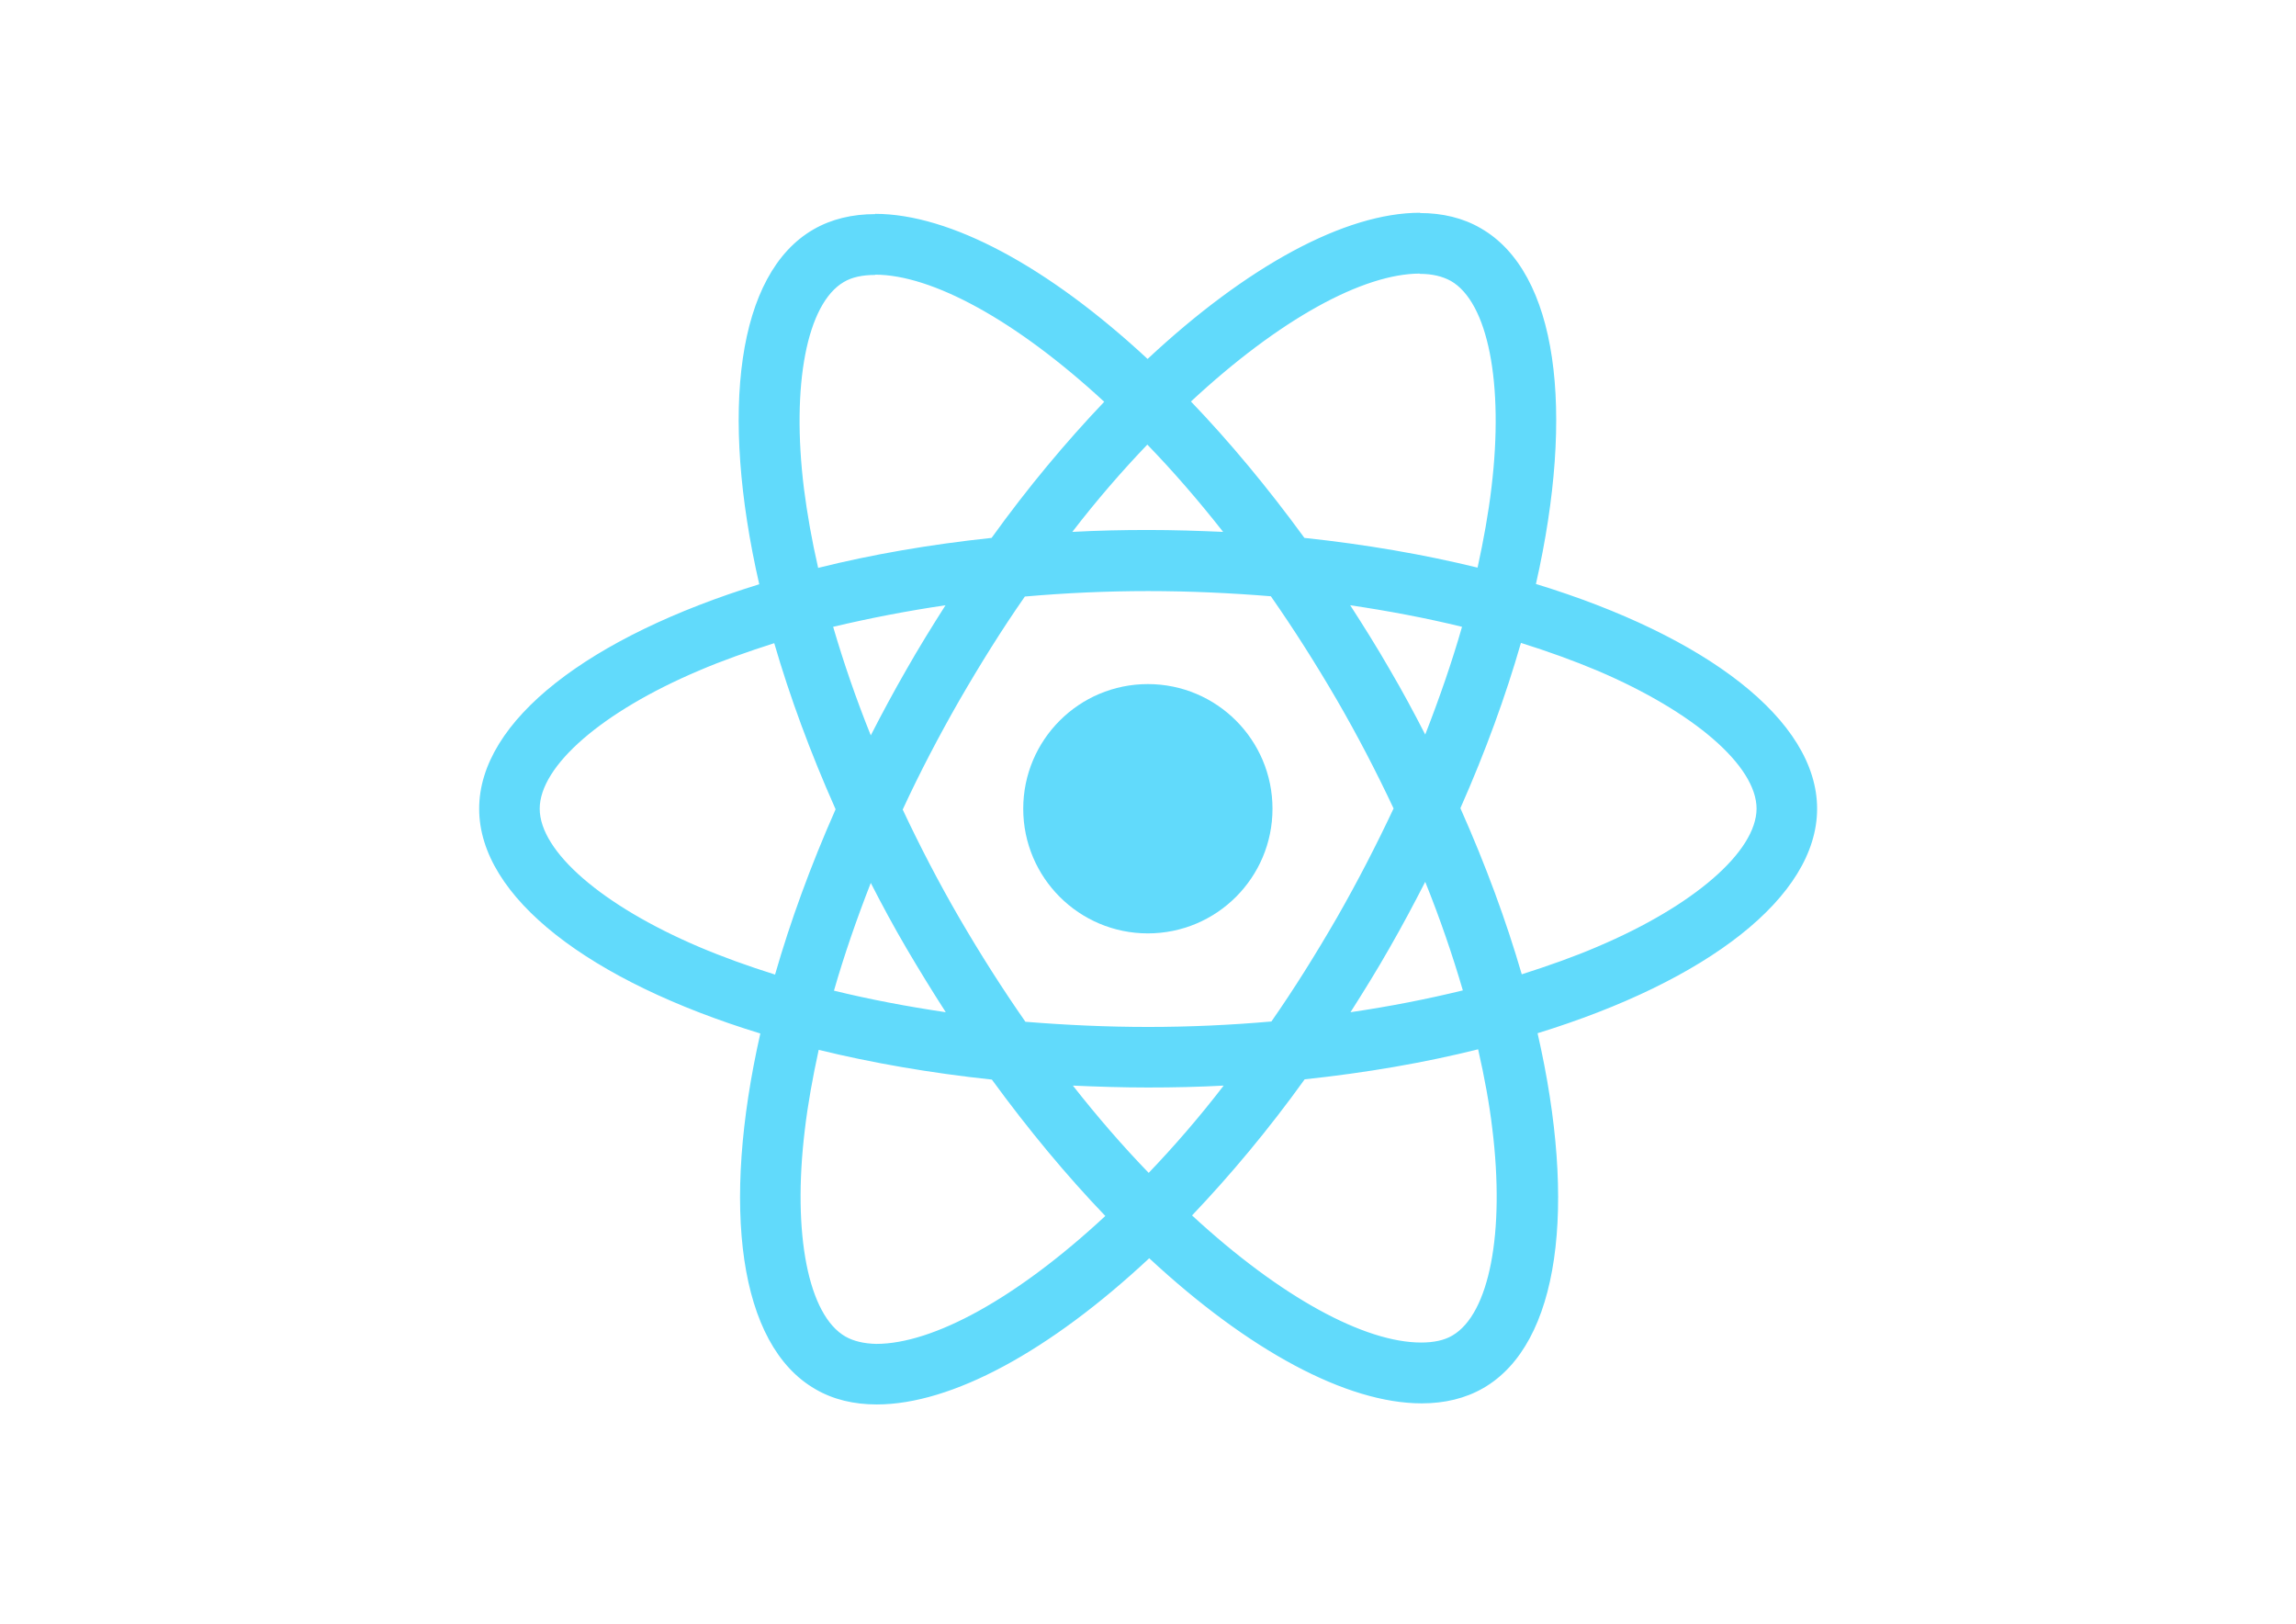
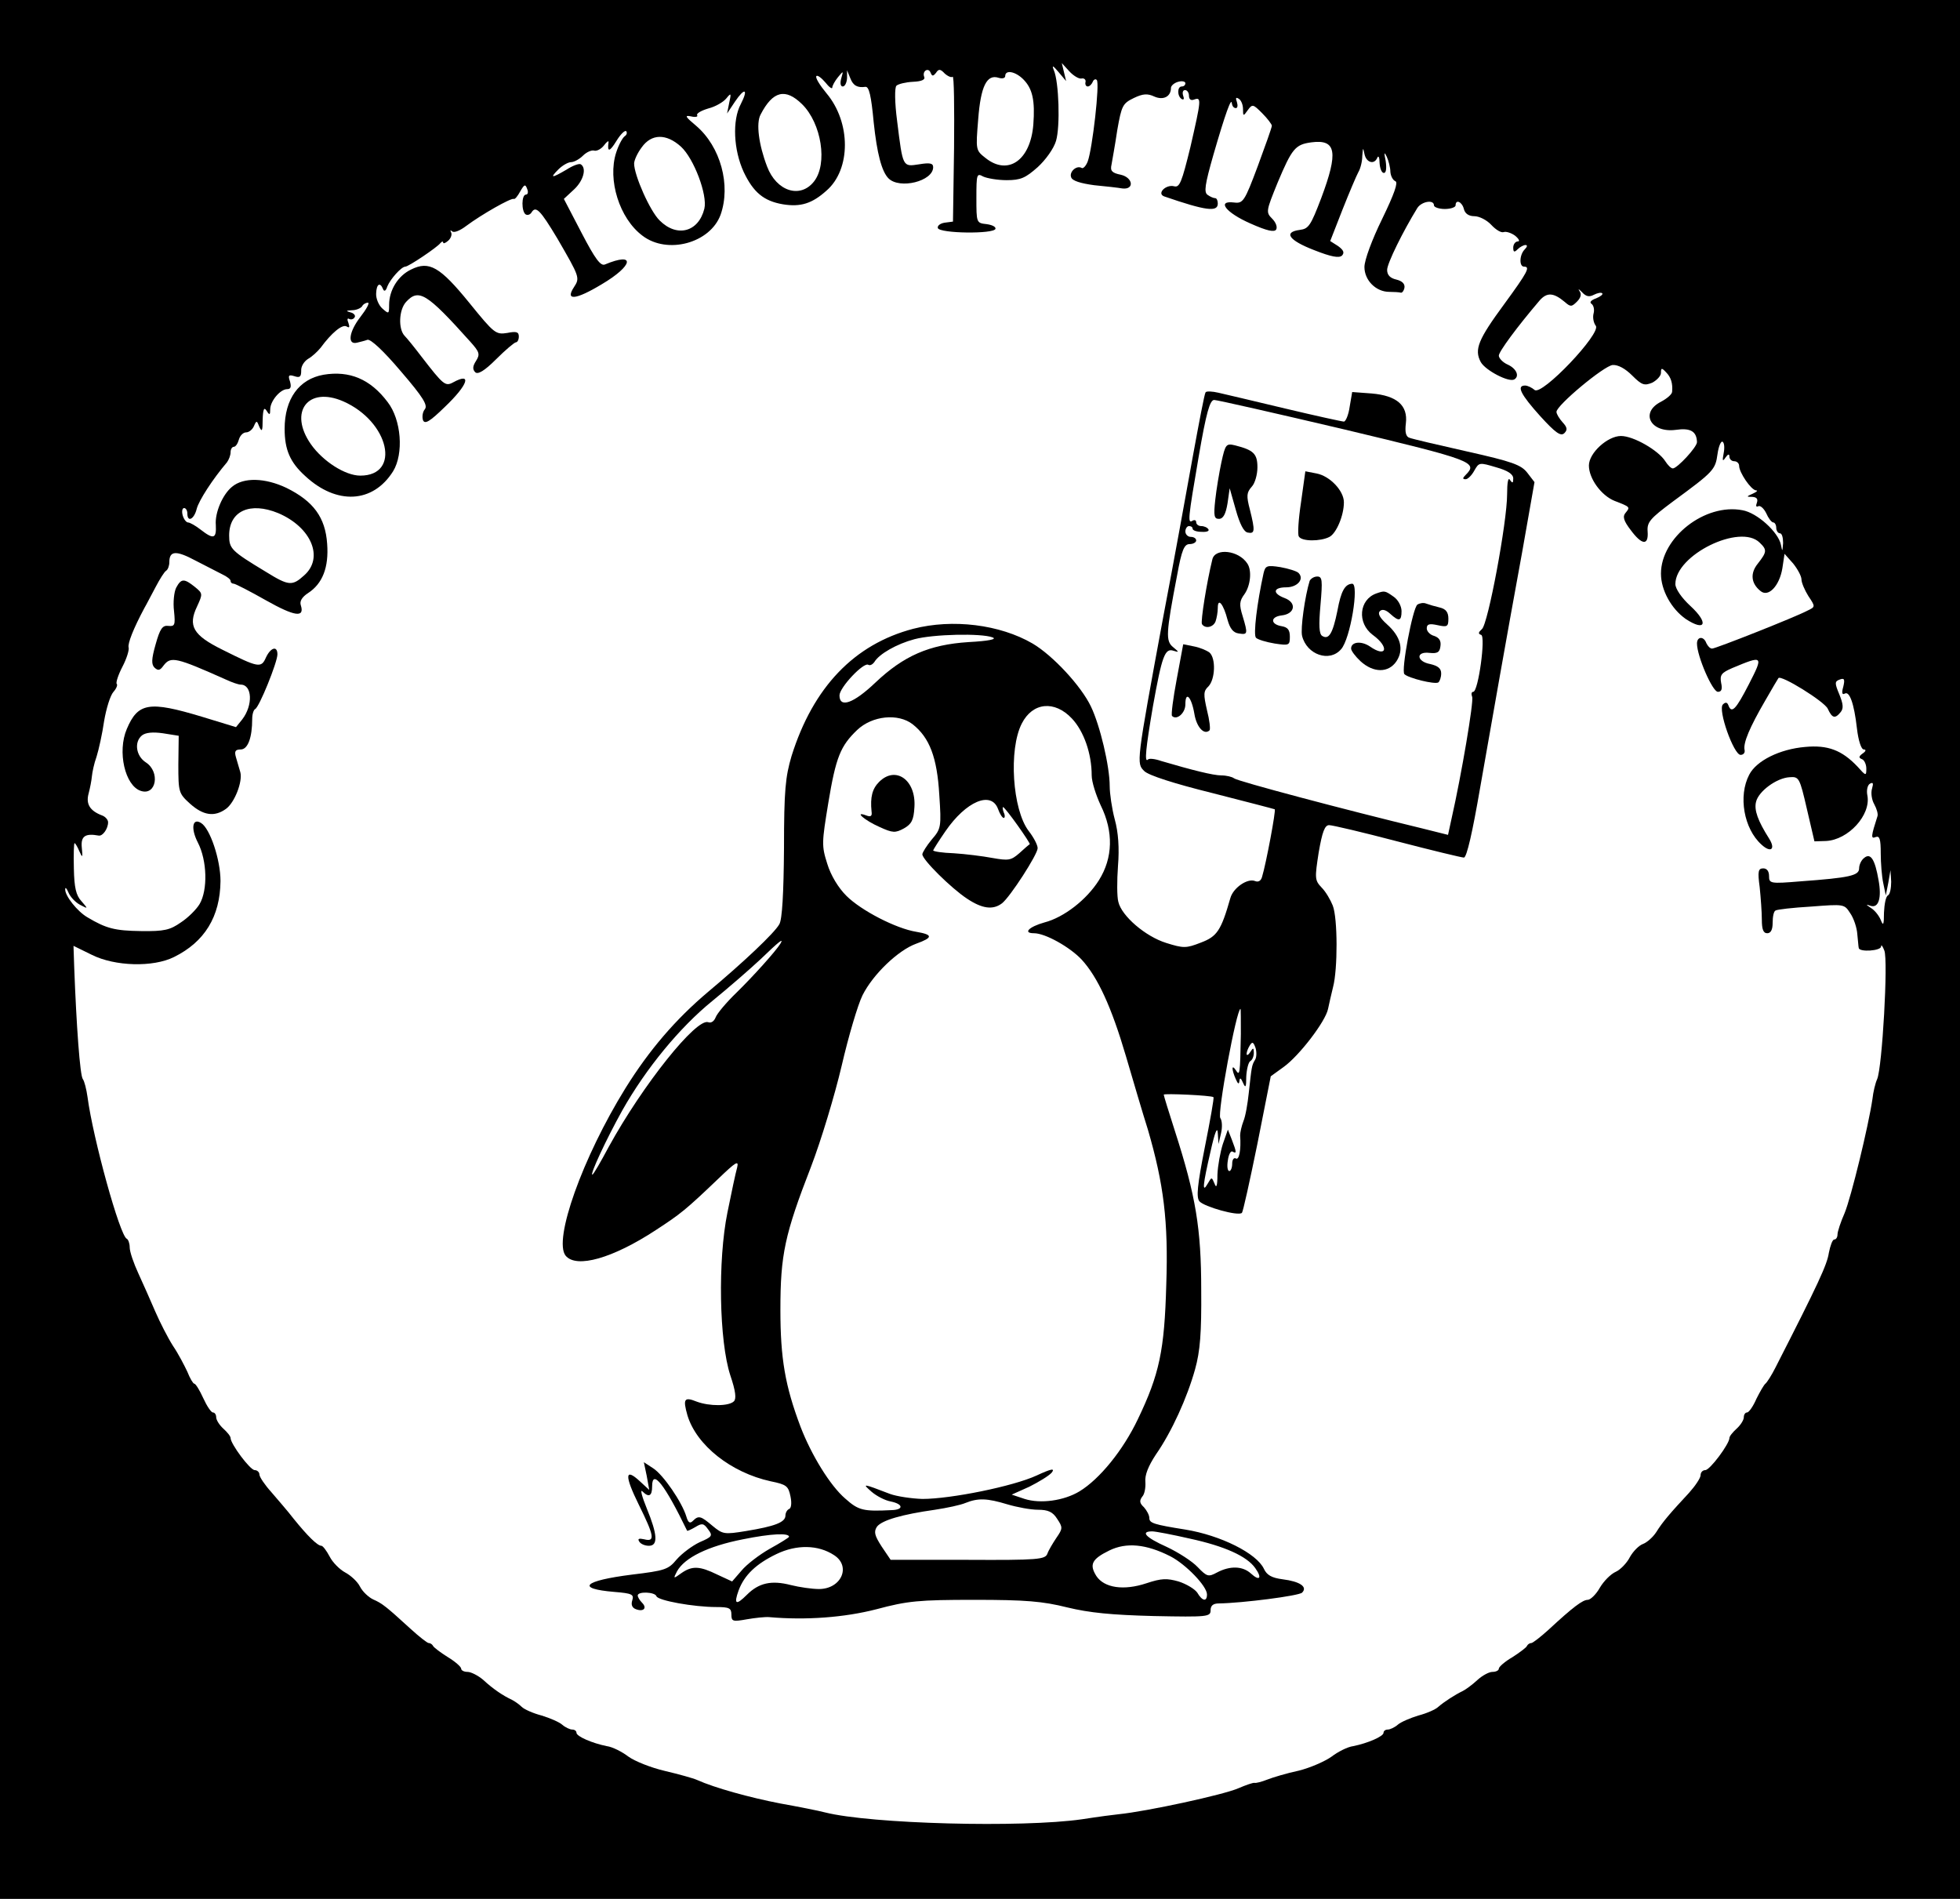
- <svg xmlns="http://www.w3.org/2000/svg" viewBox="0 0 841.9 595.3">
-   <g fill="#61DAFB">
-     <path d="M666.3 296.5c0-32.5-40.7-63.3-103.1-82.4 14.4-63.6 8-114.2-20.2-130.4-6.5-3.8-14.1-5.6-22.4-5.6v22.3c4.6 0 8.3.9 11.4 2.6 13.6 7.8 19.5 37.5 14.9 75.7-1.1 9.4-2.9 19.3-5.1 29.4-19.6-4.8-41-8.5-63.5-10.9-13.5-18.5-27.5-35.3-41.6-50 32.6-30.3 63.2-46.9 84-46.9V78c-27.5 0-63.5 19.6-99.9 53.6-36.4-33.8-72.4-53.2-99.9-53.2v22.3c20.7 0 51.4 16.5 84 46.6-14 14.7-28 31.4-41.3 49.9-22.6 2.4-44 6.1-63.6 11-2.3-10-4-19.7-5.2-29-4.7-38.2 1.1-67.9 14.6-75.8 3-1.8 6.9-2.6 11.5-2.6V78.5c-8.4 0-16 1.8-22.6 5.6-28.1 16.2-34.4 66.7-19.9 130.1-62.2 19.2-102.7 49.9-102.7 82.3 0 32.5 40.7 63.3 103.1 82.4-14.4 63.6-8 114.2 20.2 130.4 6.5 3.8 14.1 5.6 22.5 5.6 27.5 0 63.5-19.6 99.9-53.6 36.4 33.8 72.4 53.2 99.9 53.2 8.4 0 16-1.8 22.6-5.6 28.1-16.2 34.4-66.7 19.9-130.1 62-19.1 102.5-49.9 102.5-82.3zm-130.2-66.7c-3.7 12.9-8.3 26.2-13.5 39.5-4.1-8-8.4-16-13.1-24-4.6-8-9.5-15.8-14.4-23.4 14.2 2.1 27.9 4.7 41 7.9zm-45.8 106.5c-7.8 13.5-15.8 26.3-24.1 38.2-14.9 1.3-30 2-45.2 2-15.1 0-30.2-.7-45-1.9-8.3-11.9-16.4-24.6-24.2-38-7.6-13.1-14.5-26.4-20.8-39.8 6.2-13.4 13.2-26.8 20.7-39.9 7.8-13.5 15.8-26.3 24.1-38.2 14.9-1.3 30-2 45.2-2 15.1 0 30.2.7 45 1.9 8.3 11.9 16.4 24.6 24.2 38 7.6 13.1 14.5 26.4 20.8 39.8-6.3 13.4-13.2 26.8-20.7 39.9zm32.3-13c5.4 13.4 10 26.8 13.8 39.8-13.1 3.2-26.9 5.9-41.2 8 4.9-7.7 9.8-15.6 14.4-23.7 4.6-8 8.9-16.1 13-24.1zM421.2 430c-9.3-9.6-18.6-20.3-27.8-32 9 .4 18.2.7 27.5.7 9.4 0 18.7-.2 27.8-.7-9 11.7-18.3 22.4-27.5 32zm-74.4-58.9c-14.2-2.1-27.9-4.7-41-7.9 3.7-12.9 8.3-26.2 13.5-39.5 4.1 8 8.4 16 13.1 24 4.7 8 9.5 15.8 14.4 23.4zM420.7 163c9.3 9.6 18.6 20.3 27.8 32-9-.4-18.2-.7-27.5-.7-9.4 0-18.7.2-27.8.7 9-11.7 18.3-22.4 27.5-32zm-74 58.9c-4.9 7.7-9.8 15.6-14.4 23.7-4.6 8-8.9 16-13 24-5.4-13.4-10-26.8-13.8-39.8 13.1-3.1 26.9-5.8 41.2-7.9zm-90.5 125.2c-35.4-15.1-58.3-34.9-58.3-50.6 0-15.7 22.9-35.6 58.3-50.6 8.6-3.7 18-7 27.7-10.1 5.7 19.6 13.2 40 22.5 60.9-9.2 20.8-16.6 41.1-22.2 60.6-9.9-3.1-19.3-6.5-28-10.2zM310 490c-13.6-7.8-19.5-37.5-14.9-75.7 1.1-9.4 2.9-19.3 5.1-29.4 19.6 4.8 41 8.5 63.5 10.9 13.5 18.5 27.5 35.3 41.6 50-32.6 30.3-63.2 46.9-84 46.9-4.5-.1-8.3-1-11.3-2.7zm237.2-76.2c4.7 38.2-1.1 67.9-14.6 75.8-3 1.8-6.9 2.6-11.5 2.6-20.7 0-51.4-16.5-84-46.6 14-14.7 28-31.4 41.3-49.9 22.6-2.4 44-6.1 63.6-11 2.3 10.1 4.1 19.8 5.2 29.1zm38.5-66.7c-8.6 3.7-18 7-27.7 10.1-5.7-19.6-13.2-40-22.5-60.9 9.2-20.8 16.6-41.1 22.2-60.6 9.9 3.1 19.3 6.5 28.1 10.2 35.4 15.1 58.3 34.9 58.3 50.6-.1 15.7-23 35.6-58.4 50.6zM320.8 78.4z" />
-     <circle cx="420.9" cy="296.5" r="45.7" />
-     <path d="M520.5 78.1z" />
+ <svg xmlns="http://www.w3.org/2000/svg" version="1.0" width="544pt" height="527pt" viewBox="0 0 544 527" preserveAspectRatio="xMidYMid meet">
+   <g transform="translate(0,527) scale(0.1,-0.1)" fill="#000000" stroke="none">
+     <path d="M0 2635 l0 -2635 2720 0 2720 0 0 2635 0 2635 -2720 0 -2720 0 0 -2635z m2953 2435 l-6 25 21 -23 c11 -12 26 -21 33 -20 8 2 13 -3 12 -9 -2 -7 1 -13 6 -13 5 0 11 6 14 13 2 6 8 9 11 5 9 -7 -12 -191 -25 -226 -5 -13 -13 -21 -17 -18 -14 8 -35 -11 -29 -26 3 -10 27 -17 64 -22 32 -3 67 -7 78 -9 34 -4 30 30 -4 38 -25 5 -30 11 -26 28 2 12 10 55 16 96 12 68 15 74 46 89 25 12 38 13 57 4 25 -11 46 0 46 24 0 6 9 14 20 17 11 3 20 1 20 -4 0 -5 -4 -9 -10 -9 -13 0 -13 -27 0 -35 6 -3 7 1 4 9 -3 9 -1 16 5 16 6 0 11 -7 11 -16 0 -10 6 -14 15 -10 20 7 19 -1 -11 -132 -24 -98 -30 -113 -45 -109 -23 6 -49 -20 -28 -28 116 -40 149 -44 149 -20 0 8 -3 15 -7 15 -5 0 -14 4 -21 9 -11 7 -8 28 16 112 33 114 50 161 51 142 1 -7 5 -13 11 -13 5 0 6 7 3 17 -4 11 -3 14 5 9 7 -4 12 -17 12 -29 0 -20 1 -20 13 -3 13 18 15 17 40 -8 15 -15 27 -31 27 -35 0 -5 -18 -55 -39 -112 -37 -99 -41 -104 -66 -101 -49 6 -23 -28 45 -58 47 -21 67 -25 72 -17 4 7 -1 20 -11 30 -18 18 -17 21 15 100 40 95 49 106 94 112 69 9 75 -27 27 -155 -29 -76 -35 -85 -59 -88 -47 -6 -31 -29 39 -56 48 -19 70 -23 78 -15 7 8 4 15 -11 26 l-22 14 34 87 c19 48 39 95 44 104 6 10 11 30 11 45 2 24 2 25 6 6 5 -25 28 -31 36 -10 3 6 6 0 6 -15 1 -16 6 -28 12 -28 6 0 8 12 5 33 -5 24 -4 27 3 12 5 -11 10 -30 10 -42 1 -12 7 -23 14 -26 8 -3 -3 -35 -37 -105 -28 -57 -49 -114 -49 -133 0 -37 32 -69 69 -69 13 0 27 -1 31 -2 4 -2 9 4 11 13 2 11 -6 19 -22 23 -18 4 -26 13 -26 27 0 18 44 107 84 172 12 18 46 24 46 7 0 -5 14 -10 30 -10 17 0 30 5 30 10 0 18 18 10 23 -10 3 -13 14 -20 29 -20 14 0 35 -11 47 -24 13 -14 28 -23 35 -20 6 2 20 -2 31 -10 11 -9 14 -16 8 -16 -7 0 -13 -8 -13 -17 0 -13 3 -14 12 -5 7 7 17 12 22 12 6 0 5 -5 -2 -12 -15 -15 -16 -48 -2 -48 18 0 10 -15 -55 -104 -72 -98 -84 -126 -65 -161 13 -23 78 -57 93 -48 15 9 6 30 -18 41 -14 6 -25 18 -25 25 0 11 50 79 114 154 20 22 38 21 69 -5 16 -14 19 -14 34 1 11 11 13 21 7 29 -5 8 -2 6 7 -3 11 -12 20 -14 33 -7 10 5 20 7 23 4 3 -3 -5 -9 -17 -14 -14 -5 -19 -11 -13 -15 6 -4 9 -16 6 -27 -3 -11 0 -26 6 -34 17 -20 -151 -197 -170 -178 -7 6 -19 12 -26 12 -25 0 -12 -25 42 -85 42 -46 57 -57 67 -47 9 9 8 16 -5 30 -9 10 -17 23 -17 29 0 18 132 128 156 130 15 1 35 -10 54 -29 27 -27 34 -29 56 -20 13 7 24 19 24 27 0 14 2 15 14 2 14 -14 19 -31 17 -54 0 -7 -14 -19 -31 -28 -59 -30 -29 -87 41 -78 41 6 58 -4 59 -34 0 -14 -55 -73 -67 -73 -5 0 -14 9 -21 20 -19 30 -88 70 -123 70 -37 0 -89 -47 -89 -82 0 -36 34 -83 71 -98 44 -17 44 -17 31 -33 -9 -10 -6 -22 14 -48 31 -42 50 -44 47 -4 -2 26 7 36 70 83 113 83 118 88 124 132 3 22 10 37 14 34 5 -3 6 -17 3 -32 -4 -21 -3 -24 5 -12 7 10 11 11 11 3 0 -7 6 -13 13 -13 8 0 14 -6 14 -13 0 -18 33 -67 47 -68 6 0 2 -4 -9 -9 -18 -8 -19 -9 -1 -9 12 -1 16 -6 12 -17 -3 -8 -2 -12 4 -9 5 3 15 -5 22 -19 6 -14 15 -26 20 -26 4 0 8 -7 8 -15 0 -8 5 -15 10 -15 6 0 9 -12 9 -27 -2 -25 -2 -25 -6 -5 -7 35 -66 89 -107 96 -104 20 -226 -76 -226 -176 0 -46 29 -98 69 -126 55 -36 64 -11 13 36 -25 23 -42 48 -42 61 0 81 180 169 234 115 21 -20 20 -26 -5 -58 -22 -27 -19 -55 7 -76 22 -19 53 14 61 63 l6 40 24 -27 c12 -15 23 -35 23 -44 0 -9 9 -30 19 -46 20 -30 20 -30 -3 -41 -34 -18 -254 -105 -264 -105 -6 0 -12 7 -16 15 -7 20 -26 19 -26 -1 0 -35 43 -134 58 -134 10 0 13 7 9 25 -4 22 1 28 31 41 86 36 87 35 46 -45 -36 -70 -48 -83 -57 -58 -3 8 -8 9 -15 2 -15 -14 30 -140 49 -140 8 0 13 6 11 14 -4 19 14 62 57 136 19 33 36 62 37 63 7 10 128 -65 137 -85 12 -26 20 -29 36 -9 8 10 7 22 -4 49 -13 31 -13 36 1 41 13 5 15 1 10 -20 -5 -17 -3 -23 4 -19 13 8 26 -26 34 -97 4 -34 12 -58 19 -58 7 0 6 -5 -3 -11 -11 -8 -12 -12 -2 -16 6 -2 12 -14 12 -26 0 -21 -1 -21 -25 6 -43 45 -82 60 -145 54 -70 -6 -135 -38 -155 -77 -31 -59 -15 -150 34 -194 26 -24 40 -13 21 17 -31 49 -42 79 -36 102 7 29 57 66 93 68 26 2 28 -1 48 -88 l21 -90 32 1 c62 3 125 72 115 126 -3 14 0 29 7 33 9 5 10 1 6 -13 -4 -12 -1 -32 6 -44 7 -13 11 -27 9 -33 -18 -56 -19 -64 -5 -58 11 4 14 -6 14 -45 0 -27 3 -65 7 -83 l7 -34 7 35 6 35 2 -32 c0 -17 -3 -35 -9 -38 -6 -3 -10 -25 -11 -48 0 -34 -2 -38 -9 -20 -5 12 -17 27 -27 33 -15 10 -15 11 -1 6 22 -7 31 22 22 71 -10 58 -22 77 -40 62 -8 -6 -14 -19 -14 -29 0 -20 -26 -26 -163 -36 -84 -7 -87 -6 -87 15 0 13 -6 21 -16 21 -14 0 -16 -8 -10 -52 3 -29 6 -70 6 -90 0 -27 4 -38 15 -38 10 0 15 10 15 29 0 17 3 32 8 34 4 3 48 8 99 11 91 7 92 7 108 -18 10 -14 19 -41 20 -59 2 -17 3 -35 4 -38 2 -12 61 -8 62 4 0 7 4 2 9 -11 11 -27 -6 -326 -20 -357 -5 -11 -11 -36 -13 -55 -11 -75 -59 -272 -77 -316 -11 -25 -20 -52 -20 -60 0 -8 -4 -14 -9 -14 -5 0 -11 -17 -15 -37 -5 -33 -28 -83 -148 -318 -11 -22 -24 -42 -28 -45 -4 -3 -15 -22 -25 -42 -9 -21 -21 -38 -26 -38 -5 0 -9 -6 -9 -13 0 -8 -9 -22 -20 -32 -11 -10 -20 -21 -20 -26 0 -16 -54 -89 -67 -89 -7 0 -13 -6 -13 -14 0 -8 -15 -30 -32 -49 -52 -56 -73 -80 -91 -109 -9 -14 -26 -29 -37 -33 -11 -4 -27 -20 -36 -36 -8 -16 -26 -35 -39 -41 -14 -6 -34 -26 -45 -45 -10 -18 -26 -33 -33 -33 -14 0 -40 -19 -109 -83 -22 -20 -44 -37 -48 -37 -5 0 -10 -4 -12 -8 -1 -4 -20 -18 -40 -31 -21 -12 -38 -27 -38 -32 0 -5 -8 -9 -18 -9 -9 0 -28 -10 -42 -23 -14 -13 -32 -26 -40 -30 -21 -10 -52 -30 -68 -44 -7 -7 -32 -18 -55 -24 -23 -7 -49 -18 -58 -26 -8 -7 -21 -13 -27 -13 -7 0 -12 -4 -12 -9 0 -10 -44 -29 -84 -37 -16 -2 -43 -16 -60 -29 -18 -13 -59 -31 -91 -39 -33 -7 -73 -19 -88 -25 -15 -6 -31 -10 -35 -9 -4 1 -24 -6 -45 -15 -41 -18 -253 -64 -332 -72 -11 -1 -57 -7 -102 -14 -167 -24 -586 -13 -713 19 -19 5 -75 16 -125 25 -83 16 -181 43 -230 65 -11 5 -51 16 -89 25 -39 9 -84 27 -102 40 -17 13 -44 27 -60 29 -40 8 -84 27 -84 37 0 5 -5 9 -12 9 -6 0 -19 6 -27 13 -9 8 -35 19 -58 26 -23 6 -48 17 -55 24 -7 7 -20 16 -28 20 -24 11 -52 30 -79 55 -14 12 -34 22 -43 22 -10 0 -18 4 -18 9 0 5 -17 20 -37 32 -21 13 -39 27 -41 31 -2 4 -7 8 -12 8 -4 0 -27 18 -51 40 -68 62 -78 70 -103 81 -13 6 -30 22 -37 36 -7 14 -26 31 -41 39 -15 8 -35 28 -43 44 -9 17 -19 30 -23 30 -11 0 -39 28 -77 75 -16 21 -45 54 -62 74 -18 20 -33 42 -33 49 0 6 -6 12 -13 12 -13 0 -67 73 -67 89 0 5 -9 16 -20 26 -11 10 -20 24 -20 32 0 7 -4 13 -9 13 -5 0 -17 18 -27 40 -10 22 -21 40 -25 40 -3 0 -12 15 -19 33 -8 17 -25 50 -40 72 -14 22 -36 65 -49 95 -13 30 -34 78 -47 106 -13 28 -24 60 -24 72 0 11 -4 22 -8 24 -19 7 -94 279 -109 393 -3 22 -9 45 -13 50 -8 9 -18 150 -24 310 l-2 60 51 -25 c64 -32 170 -35 228 -6 85 42 128 112 129 211 0 59 -29 146 -54 161 -24 15 -29 -15 -9 -54 26 -50 28 -132 5 -171 -9 -15 -32 -38 -52 -51 -30 -21 -46 -25 -111 -24 -72 1 -96 7 -148 38 -28 16 -63 60 -62 78 0 7 4 3 9 -9 5 -12 19 -27 32 -34 23 -12 23 -12 4 10 -15 16 -20 38 -21 91 -1 39 0 70 2 70 2 0 8 -10 13 -22 9 -20 10 -19 7 10 -3 31 9 40 47 33 11 -2 26 19 26 37 0 7 -8 16 -17 19 -34 13 -45 32 -37 61 4 15 8 36 9 47 1 11 6 36 13 55 6 19 16 64 21 99 6 35 17 71 26 81 8 9 12 19 9 22 -3 3 4 25 16 48 12 23 19 47 17 53 -3 11 13 52 44 110 6 10 19 36 31 58 11 21 24 42 29 45 5 3 9 14 9 24 0 32 19 33 73 4 29 -15 62 -32 74 -38 13 -6 23 -14 23 -18 0 -5 4 -8 9 -8 4 0 45 -21 89 -46 80 -45 108 -49 97 -14 -4 11 3 23 20 34 40 26 58 71 53 137 -5 73 -38 118 -113 155 -59 28 -119 30 -151 3 -26 -21 -48 -72 -45 -106 2 -38 -6 -41 -42 -13 -14 11 -30 20 -35 20 -5 0 -12 9 -15 20 -3 11 -1 20 4 20 5 0 9 -7 9 -15 0 -26 19 -16 26 13 6 23 44 82 84 129 5 7 10 19 10 28 0 8 4 15 9 15 5 0 11 9 14 20 3 11 12 20 20 20 8 0 18 8 22 18 7 16 8 15 15 -3 7 -15 9 -11 9 20 1 30 4 36 11 25 8 -13 10 -12 10 4 0 23 28 56 47 56 10 0 12 6 8 21 -6 17 -4 20 12 15 15 -5 19 -2 19 15 -1 12 8 26 19 33 11 6 26 20 35 31 30 41 60 66 72 59 8 -5 9 -2 5 10 -4 9 -3 14 2 11 5 -3 12 -1 15 4 4 5 -2 12 -11 14 -14 4 -13 5 4 6 12 0 25 6 28 11 3 6 11 10 16 10 6 0 -4 -18 -21 -40 -31 -40 -37 -78 -9 -71 8 2 21 5 29 8 9 2 44 -30 93 -88 62 -72 75 -94 66 -105 -6 -7 -8 -21 -5 -30 5 -12 18 -5 61 37 64 61 76 97 23 68 -22 -12 -27 -8 -88 71 -19 25 -40 51 -47 58 -18 19 -16 72 4 94 35 38 57 25 178 -110 26 -29 28 -35 16 -54 -9 -14 -10 -23 -2 -31 7 -7 25 3 58 36 26 26 51 47 55 47 4 0 8 7 8 16 0 13 -7 15 -32 10 -32 -5 -36 -2 -105 83 -82 101 -112 118 -162 93 -36 -17 -61 -57 -61 -98 0 -26 -1 -26 -19 -10 -10 9 -18 28 -17 42 1 26 11 32 19 12 3 -8 8 -6 12 7 8 20 39 55 50 55 9 0 89 54 97 65 4 5 8 6 8 2 0 -4 6 -2 14 5 8 7 11 18 8 23 -3 6 -2 7 3 3 5 -5 22 2 39 15 43 32 124 78 132 75 3 -2 11 8 18 21 11 19 14 21 19 7 4 -9 2 -16 -3 -16 -13 0 -13 -47 -1 -55 5 -3 12 -1 16 5 12 20 24 8 72 -72 62 -107 63 -109 46 -135 -25 -38 4 -36 77 8 88 52 95 91 9 55 -12 -5 -27 15 -65 88 l-49 94 28 26 c26 24 36 59 19 70 -5 3 -23 -4 -40 -15 -41 -24 -47 -24 -22 1 11 11 27 20 35 20 8 0 23 8 33 18 10 10 24 16 31 14 7 -2 19 4 27 14 8 11 14 15 13 9 -4 -28 3 -27 22 4 11 18 23 30 27 27 3 -4 2 -10 -4 -14 -6 -4 -17 -24 -24 -46 -24 -75 9 -182 73 -230 69 -53 188 -21 217 58 29 82 0 189 -68 247 -30 25 -33 30 -14 26 12 -3 20 -1 17 3 -3 5 11 13 31 19 20 5 42 18 50 28 13 16 14 15 8 -12 l-6 -30 22 33 c27 40 38 36 16 -7 -24 -45 -20 -127 8 -188 27 -57 56 -81 109 -90 49 -8 81 2 121 38 68 59 68 189 0 270 -19 23 -32 44 -28 48 3 3 14 -5 25 -18 10 -13 19 -19 19 -14 0 5 7 18 16 29 15 18 15 18 9 -3 -4 -14 -2 -23 4 -23 6 0 11 10 12 23 l0 22 9 -22 c8 -21 20 -27 42 -24 10 1 16 -24 23 -99 9 -85 22 -136 41 -155 31 -31 124 -8 124 31 0 11 -9 13 -39 8 -46 -7 -45 -9 -61 120 -7 53 -7 93 -2 98 5 5 26 10 46 11 24 1 35 6 31 14 -6 16 12 27 18 11 4 -10 7 -10 15 0 7 11 12 11 24 -2 9 -8 19 -12 22 -9 4 4 5 -85 4 -198 l-3 -204 -23 -3 c-13 -2 -21 -9 -19 -15 5 -15 156 -17 160 -2 1 6 -10 11 -25 13 -28 3 -28 4 -28 73 0 66 1 69 19 59 11 -5 40 -10 65 -10 39 0 52 6 86 36 22 20 45 52 51 73 12 40 8 164 -6 196 -6 15 -3 14 13 -5 l21 -25 -6 25z m-113 -20 c26 -26 33 -59 28 -126 -8 -99 -70 -142 -132 -93 -28 22 -28 22 -21 108 7 92 24 126 57 115 10 -3 18 -1 18 5 0 18 28 13 50 -9z m-614 -69 c54 -53 72 -166 33 -215 -38 -48 -104 -27 -130 42 -23 60 -31 120 -18 144 34 66 69 74 115 29z m-336 -118 c36 -33 74 -134 65 -172 -16 -65 -76 -81 -124 -33 -27 26 -71 126 -71 158 0 9 9 29 21 45 27 38 68 39 109 2z m-1118 -1017 c92 -39 128 -124 72 -173 -33 -30 -43 -29 -106 10 -96 58 -102 64 -102 101 0 68 58 94 136 62z" />
+     <path d="M898 4230 c-68 -12 -108 -67 -108 -150 0 -58 15 -93 57 -131 87 -81 188 -76 244 13 30 49 23 143 -15 192 -48 64 -106 88 -178 76z m55 -74 c127 -56 161 -206 47 -206 -42 0 -104 40 -137 87 -63 90 -8 162 90 119z" />
+     <path d="M3346 4181 c-3 -4 -18 -83 -35 -176 -17 -94 -53 -294 -82 -445 -76 -411 -75 -408 -53 -430 12 -12 84 -35 189 -61 94 -24 171 -44 173 -45 4 -2 -24 -151 -35 -187 -3 -12 -11 -16 -20 -12 -21 8 -60 -19 -68 -47 -26 -91 -37 -107 -82 -124 -41 -16 -48 -16 -96 -1 -58 18 -124 75 -133 114 -4 14 -4 59 -1 100 4 49 1 93 -9 129 -8 30 -14 72 -14 92 0 56 -27 169 -52 221 -27 57 -106 142 -162 175 -91 53 -222 69 -331 41 -164 -43 -278 -162 -338 -353 -17 -58 -21 -94 -21 -257 -1 -124 -5 -197 -13 -210 -13 -24 -100 -106 -198 -188 -90 -76 -163 -161 -229 -267 -119 -192 -201 -422 -166 -465 30 -36 131 -7 250 71 69 45 83 56 174 143 48 46 57 52 52 31 -4 -14 -16 -70 -27 -125 -27 -133 -23 -357 8 -452 15 -44 17 -65 10 -72 -14 -14 -68 -14 -103 -1 -35 14 -39 8 -26 -38 25 -83 121 -159 231 -183 44 -9 49 -13 55 -42 4 -19 2 -33 -4 -35 -5 -2 -10 -10 -10 -18 0 -19 -30 -30 -109 -43 -61 -10 -65 -9 -93 14 -33 28 -39 30 -55 14 -8 -8 -13 -5 -18 12 -12 40 -64 116 -92 134 l-26 17 8 -38 7 -39 -26 24 c-42 39 -43 16 -3 -65 43 -87 46 -104 15 -96 -14 3 -19 2 -14 -6 4 -7 16 -12 27 -12 26 0 24 31 -6 104 -13 32 -19 54 -12 47 18 -18 27 -13 27 14 0 50 35 5 97 -123 0 -2 11 3 23 10 18 11 23 11 35 -6 14 -18 12 -21 -23 -36 -21 -10 -49 -31 -64 -48 -23 -28 -33 -31 -124 -42 -135 -17 -157 -39 -49 -48 49 -4 55 -7 50 -23 -4 -12 -1 -21 10 -25 21 -8 32 3 17 18 -7 7 -12 16 -12 20 0 12 48 10 52 -2 4 -12 104 -30 166 -30 36 0 42 -3 42 -21 0 -19 4 -20 43 -13 23 4 51 7 62 6 102 -9 209 -1 298 22 86 23 117 26 271 26 143 0 190 -4 258 -21 62 -15 123 -21 241 -24 149 -3 157 -2 157 16 0 13 7 19 23 19 65 1 222 21 231 30 16 16 -6 31 -54 37 -31 4 -44 12 -52 29 -20 43 -120 93 -218 109 -88 14 -100 18 -100 32 0 8 -7 21 -15 30 -12 11 -13 18 -5 29 7 7 10 26 9 41 -2 19 8 44 29 76 44 63 87 158 109 237 14 50 18 101 17 220 0 170 -15 261 -73 441 -17 53 -31 98 -31 101 0 4 133 -2 138 -7 2 -2 -9 -64 -24 -139 -21 -106 -24 -139 -15 -150 13 -15 108 -42 118 -32 3 3 22 89 43 192 l37 187 36 26 c43 31 116 126 123 161 3 14 9 41 14 61 13 49 13 191 -1 226 -6 15 -19 38 -31 50 -19 20 -19 26 -8 97 10 58 17 76 29 76 9 0 94 -20 189 -45 96 -25 179 -45 185 -45 8 0 24 71 45 193 39 221 67 383 117 656 l34 193 -20 26 c-17 22 -42 31 -167 59 -80 18 -153 35 -160 38 -10 3 -13 16 -10 40 6 50 -25 77 -95 83 l-54 4 -7 -41 c-3 -22 -11 -41 -16 -41 -5 0 -78 16 -162 36 -84 20 -168 40 -186 44 -17 4 -34 5 -36 1z m386 -103 c356 -85 371 -91 336 -126 -9 -9 -9 -12 0 -12 6 0 17 11 24 24 13 23 14 23 61 9 32 -9 47 -19 47 -31 0 -13 -2 -14 -9 -4 -5 9 -8 -7 -8 -40 0 -76 -53 -361 -70 -374 -10 -9 -11 -13 -2 -16 13 -4 -8 -158 -22 -158 -5 0 -6 -6 -3 -14 5 -12 -30 -218 -57 -337 l-10 -46 -72 18 c-211 51 -513 131 -522 139 -5 4 -21 8 -35 8 -23 0 -82 15 -167 40 -17 6 -34 8 -37 4 -10 -10 -6 31 14 148 25 139 33 162 57 154 16 -5 16 -4 -1 10 -21 17 -20 38 11 199 13 72 20 87 35 87 10 0 18 5 18 10 0 6 -7 10 -15 10 -8 0 -15 7 -15 15 0 8 5 15 10 15 6 0 10 -3 10 -7 0 -5 11 -9 25 -9 14 -1 22 2 19 7 -3 5 -12 9 -20 9 -8 0 -14 5 -14 11 0 5 -4 7 -10 4 -14 -9 -13 3 17 178 21 122 31 157 43 157 8 0 171 -37 362 -82z m-977 -577 c13 -5 -11 -10 -67 -13 -109 -7 -180 -38 -259 -113 -60 -57 -99 -71 -99 -35 0 22 67 93 80 85 5 -3 12 1 17 8 13 22 62 50 111 63 52 14 186 17 217 5z m220 -225 c33 -35 55 -97 55 -158 0 -18 12 -55 25 -83 36 -73 34 -146 -5 -208 -34 -54 -97 -103 -151 -117 -43 -12 -61 -30 -29 -30 31 0 99 -38 132 -73 45 -49 83 -132 123 -268 20 -68 47 -160 61 -204 44 -151 57 -255 51 -430 -5 -183 -19 -249 -79 -374 -41 -86 -106 -166 -162 -200 -43 -26 -108 -35 -152 -21 l-36 12 49 22 c26 13 54 30 62 39 10 13 -1 11 -42 -8 -65 -30 -238 -65 -317 -65 -30 1 -71 7 -90 14 -78 30 -77 29 -51 6 14 -12 37 -24 53 -27 35 -7 37 -23 3 -24 -79 -4 -92 -1 -129 32 -42 36 -94 121 -124 199 -43 114 -56 190 -56 325 0 153 12 209 85 397 28 73 66 199 85 280 19 82 45 170 58 196 29 58 99 125 149 143 47 17 47 25 0 33 -56 9 -153 59 -194 100 -22 22 -43 56 -53 89 -16 50 -15 59 3 169 21 127 34 158 80 202 42 40 114 47 154 16 47 -37 68 -92 74 -196 6 -89 5 -94 -21 -124 -14 -17 -26 -36 -26 -41 0 -15 80 -94 124 -123 42 -28 72 -32 97 -13 23 18 99 136 99 153 0 9 -11 30 -25 48 -45 59 -56 226 -19 298 30 59 91 65 139 14z m-205 -251 c5 -14 12 -25 16 -25 3 0 4 7 0 15 -3 8 -4 15 -2 15 6 0 78 -102 74 -103 -2 -1 -15 -12 -29 -25 -23 -20 -30 -21 -75 -13 -27 5 -75 11 -107 13 -31 1 -57 5 -57 8 1 3 16 27 34 53 57 83 127 113 146 62z m-604 -374 c-13 -21 -75 -90 -122 -136 -28 -27 -54 -58 -58 -69 -4 -10 -12 -16 -20 -13 -33 13 -182 -174 -276 -345 -23 -43 -43 -78 -46 -78 -7 0 38 97 83 178 66 117 160 231 250 304 43 35 103 87 133 115 54 52 66 61 56 44z m1278 -251 c-2 -113 -3 -117 -14 -100 -12 18 -12 2 0 -25 6 -14 9 -15 10 -5 1 10 4 9 10 -5 7 -16 9 -13 9 17 1 20 6 40 11 43 6 3 10 14 10 23 0 15 -2 15 -10 2 -5 -8 -10 -10 -10 -5 0 6 4 16 9 24 7 11 10 9 16 -8 3 -11 3 -26 -2 -33 -9 -15 -9 -19 -17 -91 -3 -29 -9 -65 -15 -79 -5 -13 -9 -31 -9 -39 3 -41 -3 -70 -12 -64 -5 3 -10 -3 -10 -14 0 -12 -4 -21 -8 -21 -5 0 -7 13 -4 30 2 16 8 27 13 24 12 -7 11 -1 -2 33 l-11 28 -14 -40 c-7 -22 -14 -60 -15 -85 0 -32 -3 -39 -8 -25 -8 19 -8 19 -19 0 -16 -28 -14 -5 8 90 12 54 19 70 20 50 l2 -30 7 30 c4 17 3 35 -2 42 -9 12 45 303 56 303 1 0 1 -31 1 -70z m-648 -1305 c27 -8 65 -15 85 -15 28 0 41 -6 53 -25 16 -24 16 -27 -2 -53 -10 -15 -22 -35 -25 -44 -6 -16 -26 -18 -221 -17 l-214 0 -25 37 c-20 31 -22 41 -13 55 14 18 69 34 161 47 33 5 71 13 85 19 35 14 60 13 116 -4z m-606 -90 c0 -2 -24 -17 -53 -33 -30 -17 -65 -44 -79 -61 l-26 -30 -41 19 c-49 24 -70 25 -100 4 -22 -16 -23 -16 -12 5 21 38 86 70 183 89 79 16 128 18 128 7z m1112 -5 c97 -21 159 -49 182 -82 20 -28 12 -37 -12 -15 -23 21 -58 22 -94 3 -24 -13 -28 -12 -54 15 -15 16 -54 41 -86 56 -58 26 -74 43 -40 43 9 0 56 -9 104 -20z m-54 -49 c43 -22 102 -83 102 -106 0 -21 -13 -19 -27 5 -7 10 -30 24 -52 31 -32 9 -47 9 -89 -5 -63 -21 -117 -13 -139 20 -20 32 -13 47 36 71 47 23 102 18 169 -16z m-933 3 c48 -31 20 -94 -42 -94 -19 0 -54 5 -78 11 -54 14 -89 6 -122 -27 -30 -30 -37 -27 -23 12 16 43 49 74 105 101 56 27 116 26 160 -3z" />
+     <path d="M3390 3987 c-6 -28 -14 -76 -17 -104 -5 -45 -3 -53 10 -53 12 0 19 13 24 43 l6 42 17 -60 c11 -39 22 -61 33 -63 20 -4 21 4 6 64 -10 38 -9 47 5 63 9 9 16 34 16 54 0 38 -11 48 -62 61 -25 6 -27 3 -38 -47z" />
+     <path d="M3611 3876 c-7 -46 -10 -90 -6 -95 8 -14 60 -14 85 -1 19 10 40 59 40 96 0 32 -39 73 -76 80 l-31 6 -12 -86z" />
+     <path d="M3365 3718 c-16 -65 -33 -173 -29 -180 9 -14 32 -9 38 8 3 9 6 25 6 37 0 30 16 10 27 -33 7 -25 16 -36 31 -38 25 -4 26 -2 11 48 -10 32 -9 42 5 61 17 24 21 66 8 85 -24 37 -89 44 -97 12z" />
+     <path d="M3507 3679 c-18 -82 -29 -171 -21 -179 5 -5 28 -12 52 -16 40 -6 42 -5 42 19 0 19 -6 26 -22 29 -32 5 -33 26 -1 30 37 4 43 35 9 48 -35 13 -33 30 4 30 31 0 51 23 34 40 -5 5 -28 12 -50 16 -38 6 -42 4 -47 -17z" />
+     <path d="M3635 3658 c-13 -42 -26 -133 -21 -153 13 -52 76 -74 108 -37 26 28 51 182 31 182 -20 -1 -31 -20 -41 -75 -13 -64 -24 -81 -42 -70 -9 5 -10 30 -5 86 6 69 5 79 -9 79 -9 0 -18 -6 -21 -12z" />
+     <path d="M3820 3623 c-48 -17 -54 -82 -10 -115 47 -34 39 -65 -8 -32 -24 16 -52 13 -52 -6 0 -6 12 -22 26 -35 36 -33 78 -33 100 0 21 32 12 68 -26 102 -20 18 -27 30 -20 37 6 6 16 4 28 -7 25 -23 32 -21 32 7 0 14 -10 32 -22 40 -24 17 -25 17 -48 9z" />
+     <path d="M3934 3592 c-13 -9 -46 -184 -36 -193 11 -11 84 -29 94 -23 4 3 8 14 8 25 0 14 -9 21 -30 26 -39 7 -41 36 -2 31 21 -2 28 1 30 19 2 14 -3 23 -17 28 -12 3 -21 13 -21 21 0 12 7 14 30 9 27 -6 30 -4 30 18 0 18 -7 27 -24 31 -13 3 -30 8 -38 11 -7 3 -18 1 -24 -3z" />
+     <path d="M3266 3385 c-10 -53 -16 -99 -13 -102 13 -13 37 8 37 32 0 39 17 21 25 -26 6 -37 27 -60 42 -46 3 3 0 29 -7 56 -10 44 -10 53 4 66 19 20 21 78 3 94 -8 6 -27 14 -43 17 l-30 6 -18 -97z" />
+     <path d="M2440 3100 c-19 -19 -25 -42 -21 -82 2 -13 -2 -16 -15 -11 -35 13 -4 -14 37 -32 37 -17 44 -17 68 -4 21 12 27 23 29 59 5 75 -52 116 -98 70z" />
+     <path d="M489 3639 c-6 -12 -9 -41 -6 -65 4 -39 2 -43 -16 -41 -16 2 -23 -8 -35 -51 -12 -42 -12 -56 -3 -65 10 -9 15 -8 25 6 20 26 34 23 173 -39 17 -8 35 -14 41 -14 32 0 35 -57 4 -97 l-17 -21 -95 29 c-146 44 -177 39 -208 -34 -27 -63 -5 -158 39 -172 43 -14 54 53 14 79 -28 18 -33 57 -11 75 10 8 30 10 58 6 l44 -7 -1 -80 c0 -77 1 -80 33 -109 36 -32 67 -37 99 -14 24 17 47 76 40 102 -3 10 -8 28 -12 41 -5 17 -2 22 13 22 20 0 32 33 32 85 0 13 4 25 8 27 11 4 62 130 62 152 0 25 -19 19 -32 -9 -13 -30 -21 -28 -121 22 -81 40 -96 66 -70 120 16 35 16 36 -6 54 -30 24 -38 24 -52 -2z" />
  </g>
</svg>
